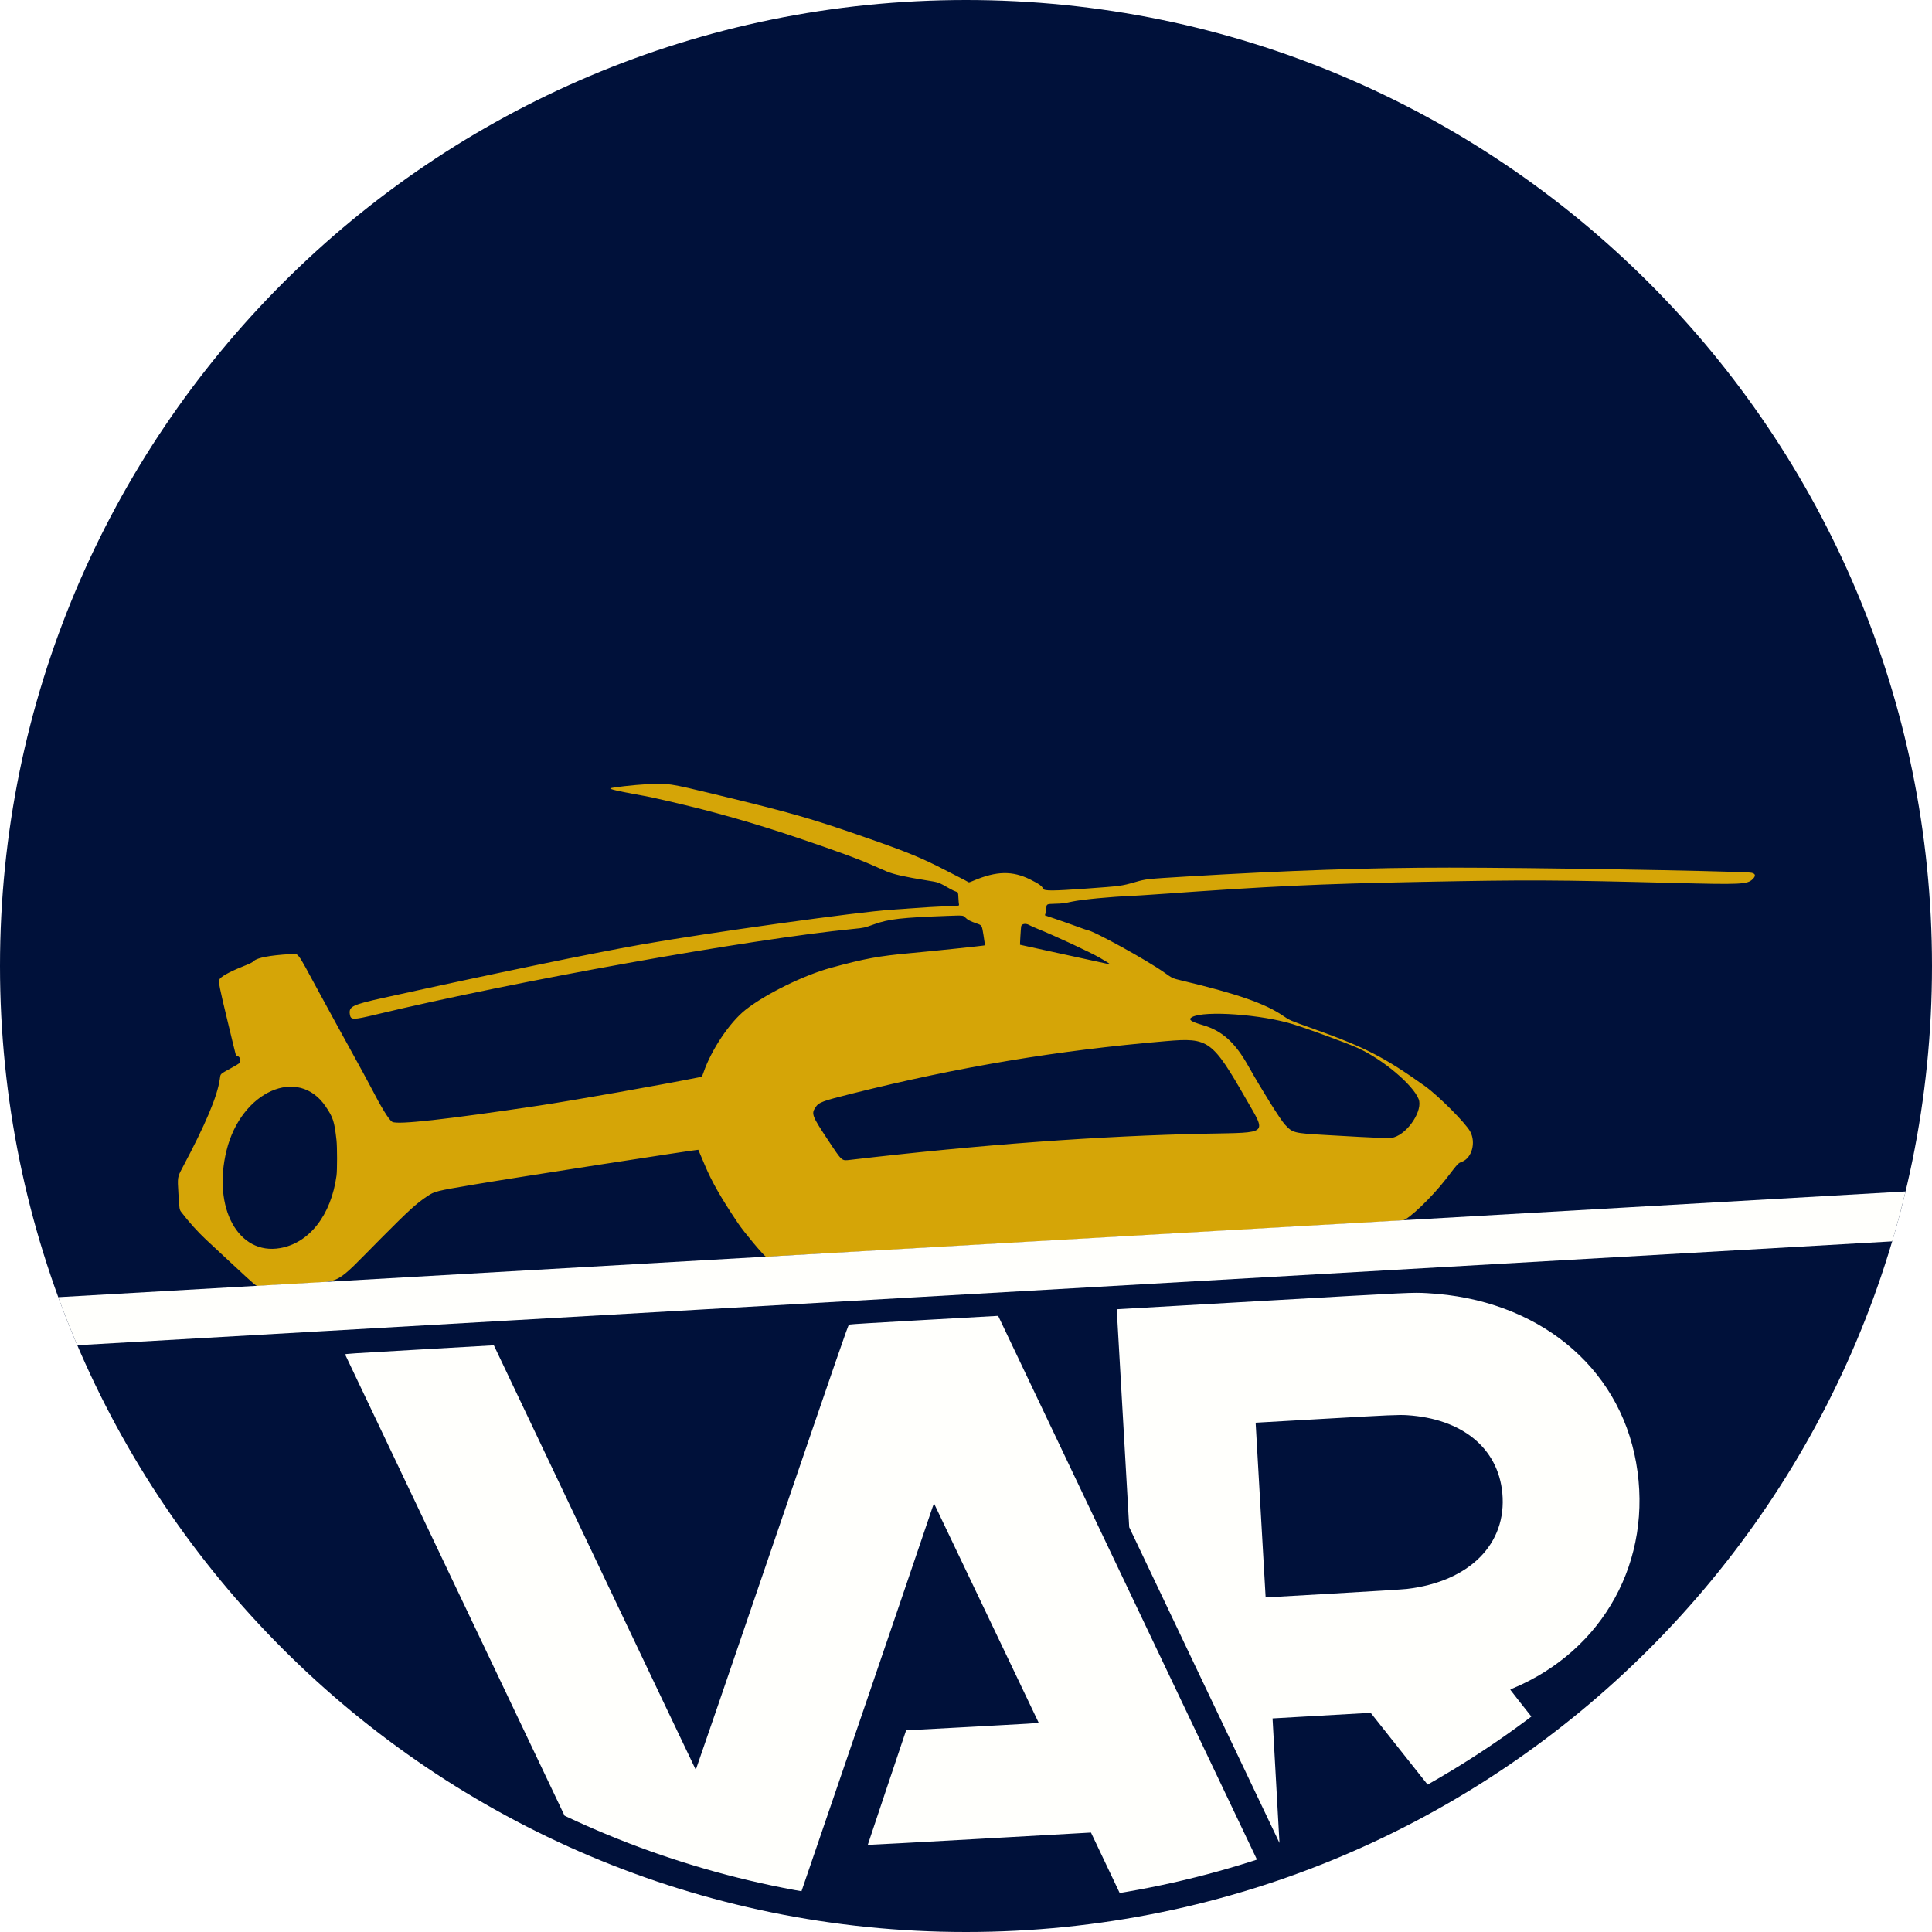
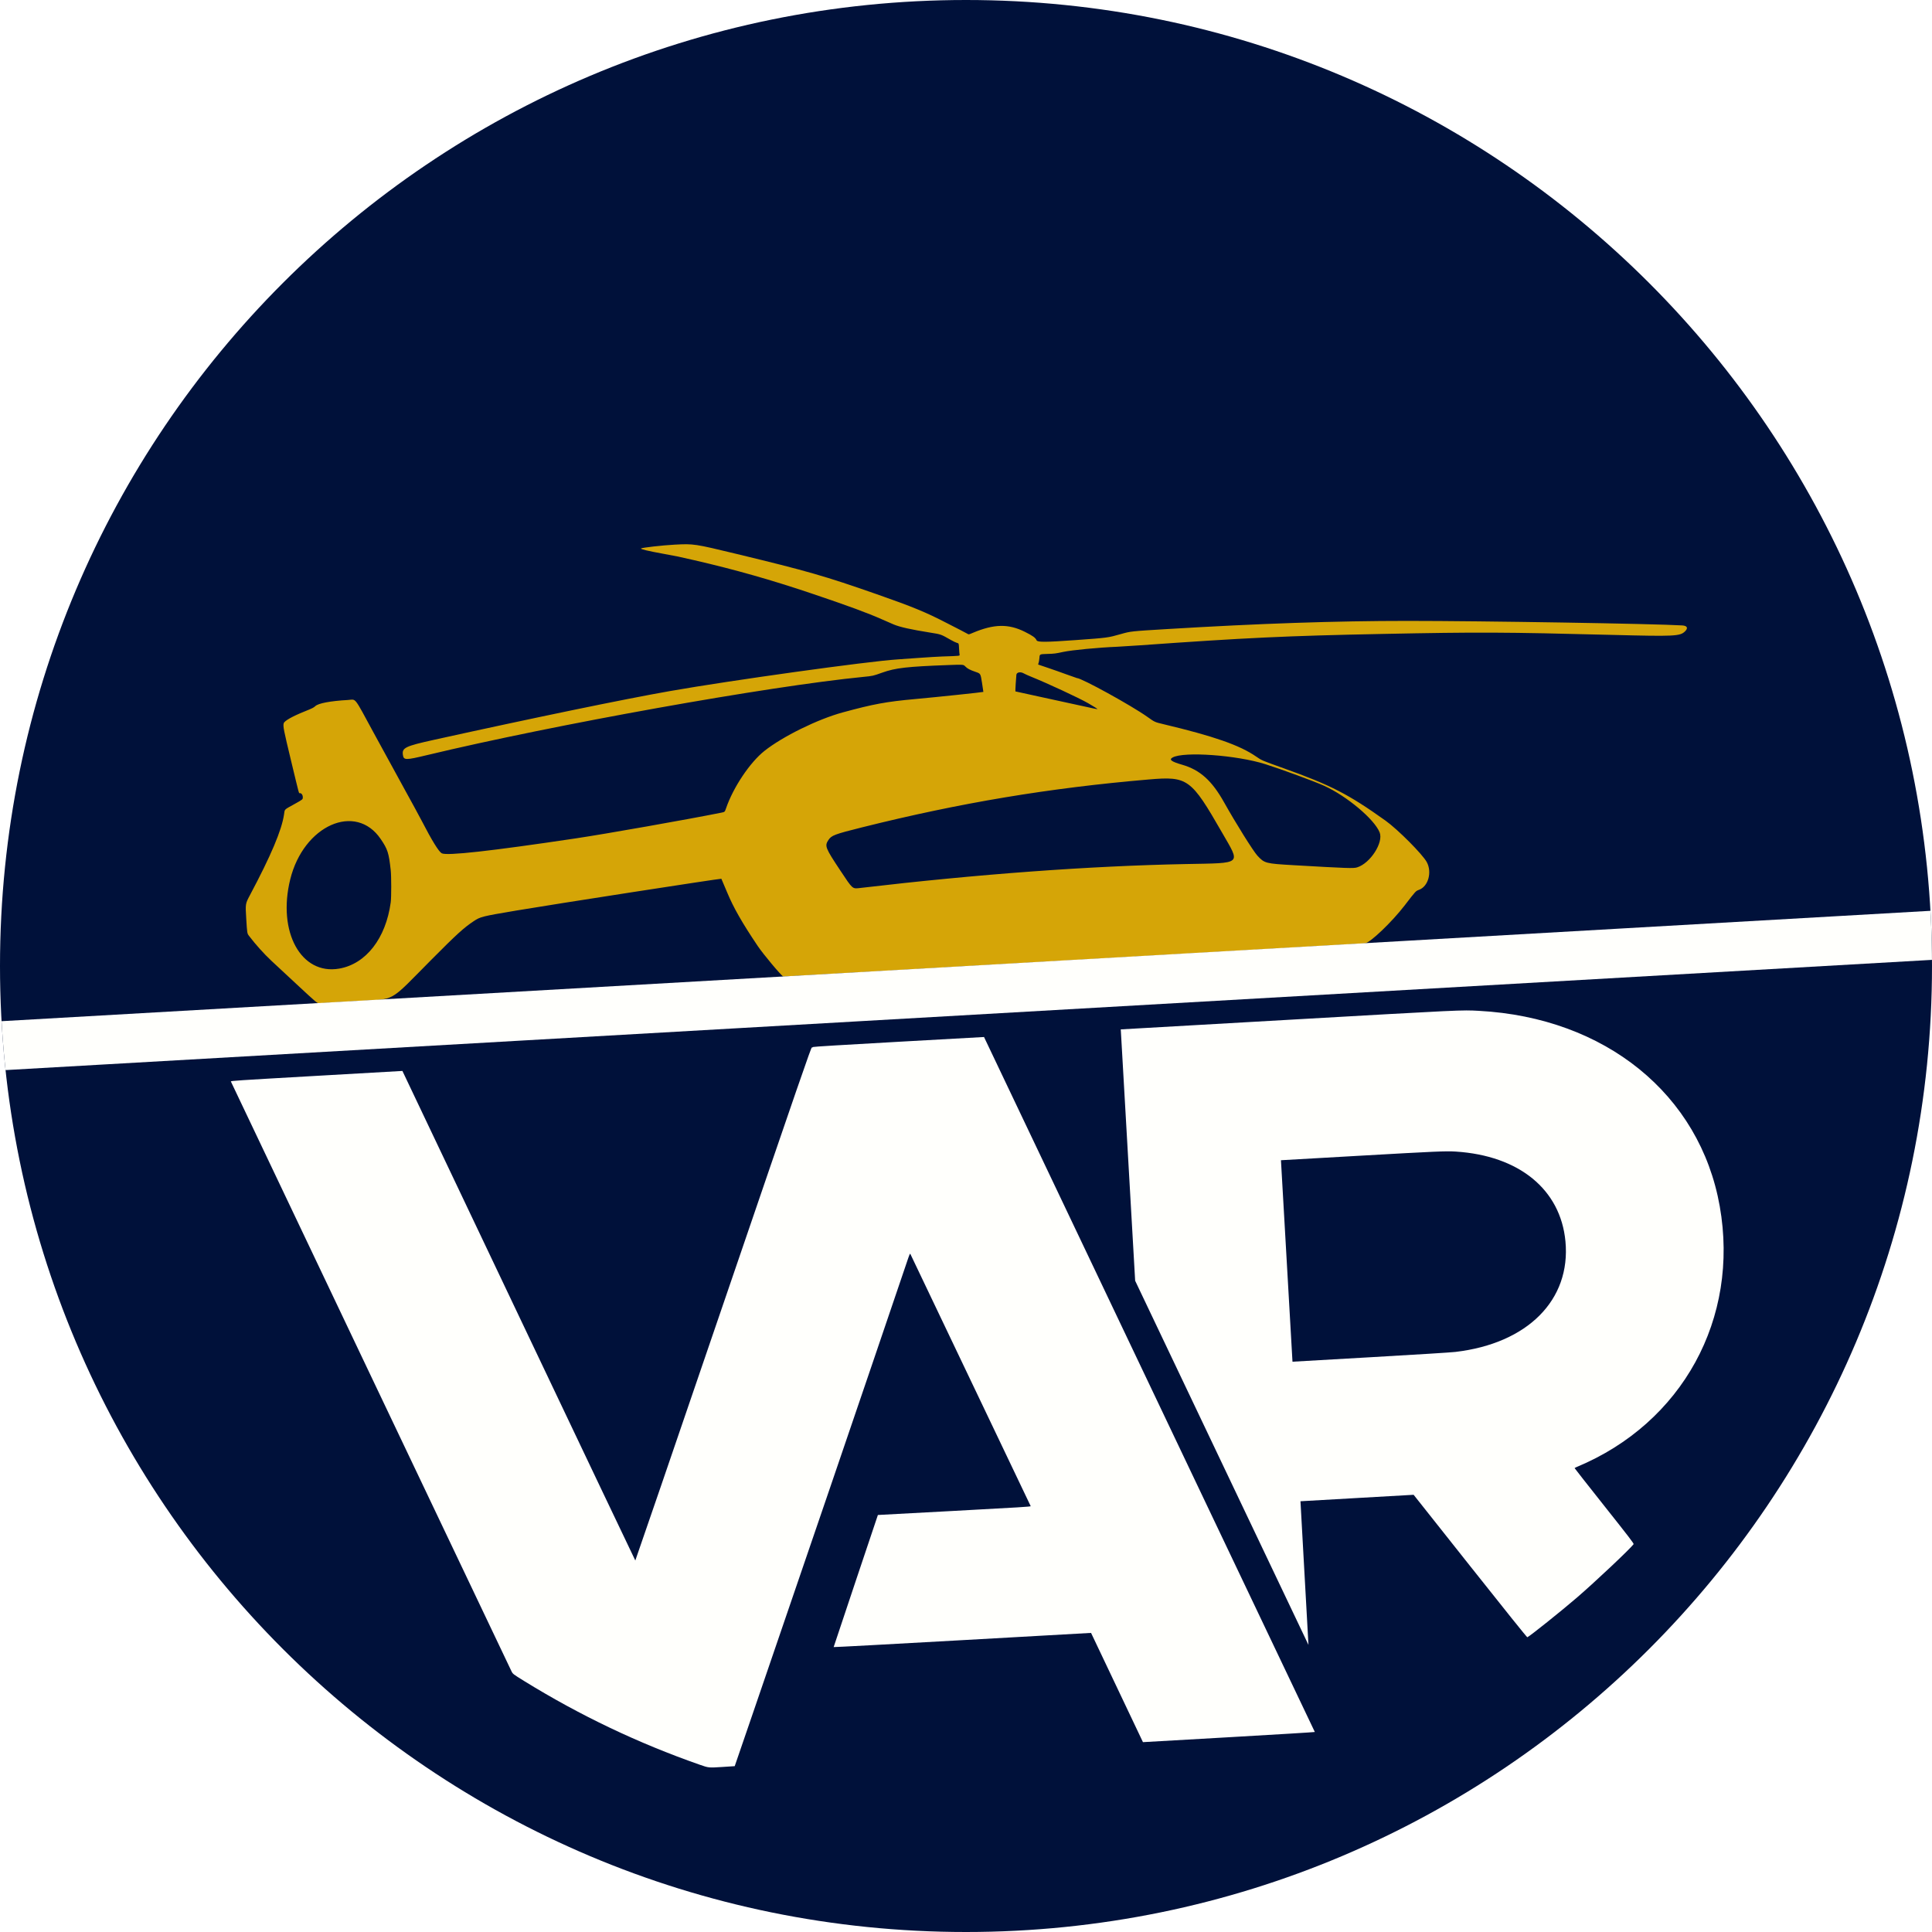
<svg xmlns="http://www.w3.org/2000/svg" viewBox="0 0 512 512" width="512" height="512">
  <defs>
    <clipPath id="n1">
      <circle cx="256" cy="256" r="256" />
    </clipPath>
  </defs>
  <g clip-path="url(#n1)">
    <circle cx="256" cy="256" r="256" fill="#00113A" />
-     <g fill="#D5A507" transform="translate(47.00,207.72) scale(0.418)">
+     <g fill="#D5A507" transform="translate(65.00,144.25) scale(0.382)">
      <path d="M35.7 305.27C27.86 297.99 20 290.67 18.23 289.02C12.94 284.07 7.26 277.76 2.59 271.63C1.3 269.94 1.3 269.94 0.67 259.67C0.04 249.4 0.04 249.4 3.21 243.43C17.85 215.93 25.31 198.26 26.9 187.33C27.45 183.58 26.65 184.36 34.25 180.13C39.92 176.97 39.91 176.98 39.91 175.49C39.91 173.85 39.02 172.61 37.83 172.6C37.11 172.6 37.81 175.22 31.69 149.81C26.64 128.87 26.11 126.2 26.67 124.15C27.12 122.49 32.62 119.37 41.13 115.95C46.53 113.78 47.49 113.3 48.58 112.26C50.67 110.26 58.97 108.69 71.24 107.99C77.19 107.64 74.98 104.81 89.29 131.15C96.15 143.79 105.73 161.29 110.57 170.04C115.41 178.79 120.75 188.62 122.44 191.88C129.48 205.52 134.23 213.21 136.29 214.34C139.72 216.22 170.18 212.83 229.23 204.01C250.02 200.91 306.75 190.88 330.23 186.17C332.66 185.68 332.66 185.68 333.54 183.12C338.5 168.63 350.1 151.3 360.17 143.32C372.8 133.3 397.13 121.34 414.41 116.63C435.84 110.79 444.66 109.17 464.81 107.34C479.81 105.98 511.76 102.62 512.05 102.38C512.08 102.36 511.65 99.49 511.1 96.01C510.1 89.68 510.1 89.68 506.87 88.58C502.65 87.13 501 86.26 499.45 84.67C498.18 83.37 498.18 83.37 487.88 83.75C459.05 84.82 451.08 85.73 441.9 89.01C435.4 91.33 435.45 91.31 428.8 91.97C362.81 98.45 214.12 125.11 126.21 146.21C111.13 149.83 109.91 149.82 109.35 146.09C108.62 141.18 110.96 140.04 130.7 135.68C199.78 120.43 262.82 107.4 294.63 101.81C336.98 94.36 431.41 81.22 452.54 79.84C455.13 79.67 462.05 79.18 467.91 78.75C473.77 78.33 480.74 77.91 483.41 77.82C496.02 77.41 495.76 77.44 495.55 76.49C495.44 76.03 495.28 74.08 495.18 72.17C495.01 68.69 495.01 68.69 493.75 68.38C493.06 68.2 491.24 67.34 489.71 66.47C482.4 62.32 482.87 62.48 475.05 61.23C461.69 59.09 454.17 57.41 449.82 55.59C448.42 55 444.91 53.47 442.02 52.19C431.61 47.57 418.28 42.66 392.8 34.08C364.87 24.67 339.59 17.5 311.76 11.09C299.95 8.37 299.99 8.38 290.21 6.6C279.38 4.63 274.04 3.36 274.55 2.87C275.14 2.3 289.73 0.65 297.88 0.23C311.16 -0.46 311.55 -0.4 341.15 6.74C389.7 18.46 402.15 22.04 437.97 34.58C462.99 43.33 472.02 47.05 486.52 54.55C489.7 56.2 494.13 58.47 496.36 59.59C498.58 60.72 500.74 61.86 501.14 62.13C501.87 62.62 501.89 62.62 504.82 61.38C519.4 55.23 529.43 55.03 540.79 60.69C546.35 63.46 548.17 64.78 548.98 66.6C549.58 67.97 555.31 67.94 575.92 66.45C598.39 64.83 598.39 64.83 607.34 62.29C614.29 60.32 614.14 60.33 639.56 58.79C703.41 54.93 756.26 53.13 806.36 53.13C858.12 53.13 977.54 55.09 996.82 56.26C1000.43 56.48 1001.17 58.14 998.71 60.49C995.29 63.76 991.43 63.94 948.73 62.85C873.08 60.91 856.08 60.83 788.97 62.17C722.22 63.5 694.67 64.8 620.01 70.11C613.86 70.55 607 70.98 604.77 71.07C591.89 71.59 573.5 73.35 567.47 74.64C561.97 75.82 561.32 75.9 556.36 76.04C551.11 76.19 551.11 76.19 550.94 78.75C550.84 80.16 550.57 81.77 550.34 82.33C550.01 83.11 549.99 83.38 550.24 83.47C550.42 83.53 553.42 84.55 556.9 85.72C560.39 86.9 566.25 88.96 569.93 90.32C573.61 91.67 576.74 92.77 576.89 92.77C580.14 92.77 614.7 111.79 625.81 119.69C630.93 123.34 630.93 123.34 636.87 124.75C672.02 133.12 689.95 139.38 701.29 147.24C705.18 149.93 705.18 149.93 720.24 155.31C752.95 166.98 765.35 173.35 790.99 191.66C799.5 197.73 816.67 214.97 819.64 220.42C823.42 227.36 820.75 237.21 814.42 239.63C811.9 240.59 812.26 240.2 804.25 250.61C795.46 262.02 780.6 276.24 776.87 276.82C775.66 277 373.53 299.94 373.25 299.84C371.87 299.33 359.32 284.34 355.46 278.59C344.66 262.51 338.75 252.16 334.39 241.69C332.21 236.45 330.36 232.1 330.28 232.02C329.97 231.71 213.68 249.73 187.97 254.08C164.08 258.12 163.13 258.35 158.5 261.43C151.54 266.06 146.73 270.44 129.11 288.18C98.73 318.77 105.03 315.29 77.25 316.85C63.91 317.61 52.31 318.29 51.48 318.37C49.96 318.52 49.96 318.52 35.7 305.27ZM65.16 294.35C83.73 291.12 97.51 273.39 100.91 248.38C101.38 244.97 101.37 230.17 100.9 226C99.56 213.99 98.8 211.61 94.02 204.55C76.64 178.83 40.43 194.92 31.18 232.47C22.2 268.91 38.7 298.96 65.16 294.35ZM426.51 238.42C508.82 228.76 585.47 223.14 652.64 221.81C692.24 221.03 690.56 222.48 677.71 200.11C656.08 162.43 653.86 160.82 626.75 163.14C557.73 169.02 495.94 179.34 427.86 196.36C408.78 201.13 406.7 201.91 404.56 205.13C401.84 209.25 402.31 210.47 412.79 226.27C421.54 239.45 421.09 239.05 426.51 238.42ZM771.34 224.12C780.47 221.3 789.76 206.88 786.96 199.86C783.31 190.7 764.16 174.62 748.38 167.48C741.64 164.43 718.63 155.97 707.64 152.51C687.74 146.23 651.12 143.59 643.34 147.88C640.63 149.37 642.43 150.74 649.96 152.91C662.3 156.47 670.56 163.87 679.03 178.98C687.23 193.6 699.29 212.89 702.16 215.99C707.1 221.32 707.66 221.47 727.59 222.62C764.71 224.76 768.81 224.9 771.34 224.12ZM591.15 114.24C591.15 114.08 588 112.11 584.82 110.28C578.3 106.55 556.35 96.34 545.07 91.8C543.08 91 540.82 89.97 540.03 89.52C537.82 88.26 535.19 88.74 534.96 90.44C534.72 92.22 534.14 101.92 534.27 102.04C534.33 102.09 541.55 103.67 550.3 105.55C559.05 107.43 571.61 110.17 578.21 111.63C589.8 114.19 591.15 114.47 591.15 114.24Z" fill-rule="evenodd" />
    </g>
-     <g transform="translate(256,330) rotate(-3.275)">
+     <g transform="translate(256,256) rotate(-3.275)">
      <rect x="-614.4" y="0" width="1228.8" height="13" fill="#FFFFFC" />
    </g>
    <g transform="rotate(-3.275 256 256)">
      <defs>
        <clipPath id="wc1">
          <circle cx="256" cy="256" r="249.00" />
        </clipPath>
      </defs>
      <g clip-path="url(#wc1)">
-         <g fill="#FFFFFC" transform="translate(85.82,349.00) scale(0.34037)">
+         <g fill="#FFFFFC" transform="translate(59.73,275.00) scale(0.39253)">
          <path d="M289.74 479.69C249.1 462.82 211.02 441.92 174.82 416.64C167.25 411.34 167.25 411.34 166.37 409.23C162.93 400.93 0.18 1.51 0.07 1.11C-0.06 0.62 2.84 0.59 58.01 0.59L116.09 0.59L185.06 170.03C222.99 263.22 254.1 339.51 254.19 339.56C254.28 339.61 285.4 263.37 323.34 170.12C384.28 20.39 392.41 0.59 392.96 0.59C393.29 0.59 393.7 0.46 393.87 0.29C394.06 0.1 413.57 0.02 451.79 0.07L509.42 0.15L544.76 86.85C564.2 134.53 608.31 242.75 642.78 327.34C677.26 411.92 705.52 481.23 705.59 481.35C705.67 481.47 679.54 481.57 647.54 481.57L589.35 481.57L573.97 443.75L558.58 405.93L471.57 405.85C423.71 405.81 384.55 405.68 384.54 405.56C384.54 405.44 392.39 385.74 402 361.78L419.45 318.23L471.2 318.41C515.7 318.56 522.93 318.53 522.79 318.17C522.7 317.94 506.67 278.74 487.17 231.05C467.67 183.37 451.59 144.02 451.43 143.62C451.18 142.97 450.83 143.66 448.49 149.51C443.95 160.87 401.02 266.69 388.38 297.7C381.77 313.92 368.25 347.1 358.35 371.42C348.45 395.75 334.26 430.59 326.81 448.84L313.26 482.01L304.45 482.08C295.64 482.14 295.64 482.14 289.74 479.69ZM816.71 375.56L781.33 325.28L743.07 325.27L704.81 325.27L704.73 373.84L704.66 422.41L653.27 296.34L601.89 170.27L601.89 85.28L601.89 0.29L714.76 0.3C833.83 0.3 832.21 0.29 844 1.6C928.95 11.07 989.75 66.44 998.79 142.58C1007.87 219.03 965.21 287.28 892.44 312.78C891.58 313.08 890.89 313.43 890.89 313.56C890.89 313.69 899.25 325.68 909.48 340.21C925.33 362.72 928.01 366.68 927.69 367.07C925.15 370.14 900.18 391.1 887.5 400.82C876.27 409.42 854.38 424.97 852.46 425.7C852.24 425.79 838.37 406.35 816.71 375.56ZM814.95 230.6C864.01 227.69 894.92 200 893.44 160.28C892.13 125.15 865.53 100.73 822.91 95.56C816.39 94.77 809.35 94.67 758.26 94.67L704.81 94.66L704.81 162.78L704.81 230.91L757.37 230.9C789.22 230.9 811.91 230.78 814.95 230.6Z" fill-rule="evenodd" />
        </g>
      </g>
    </g>
  </g>
</svg>
